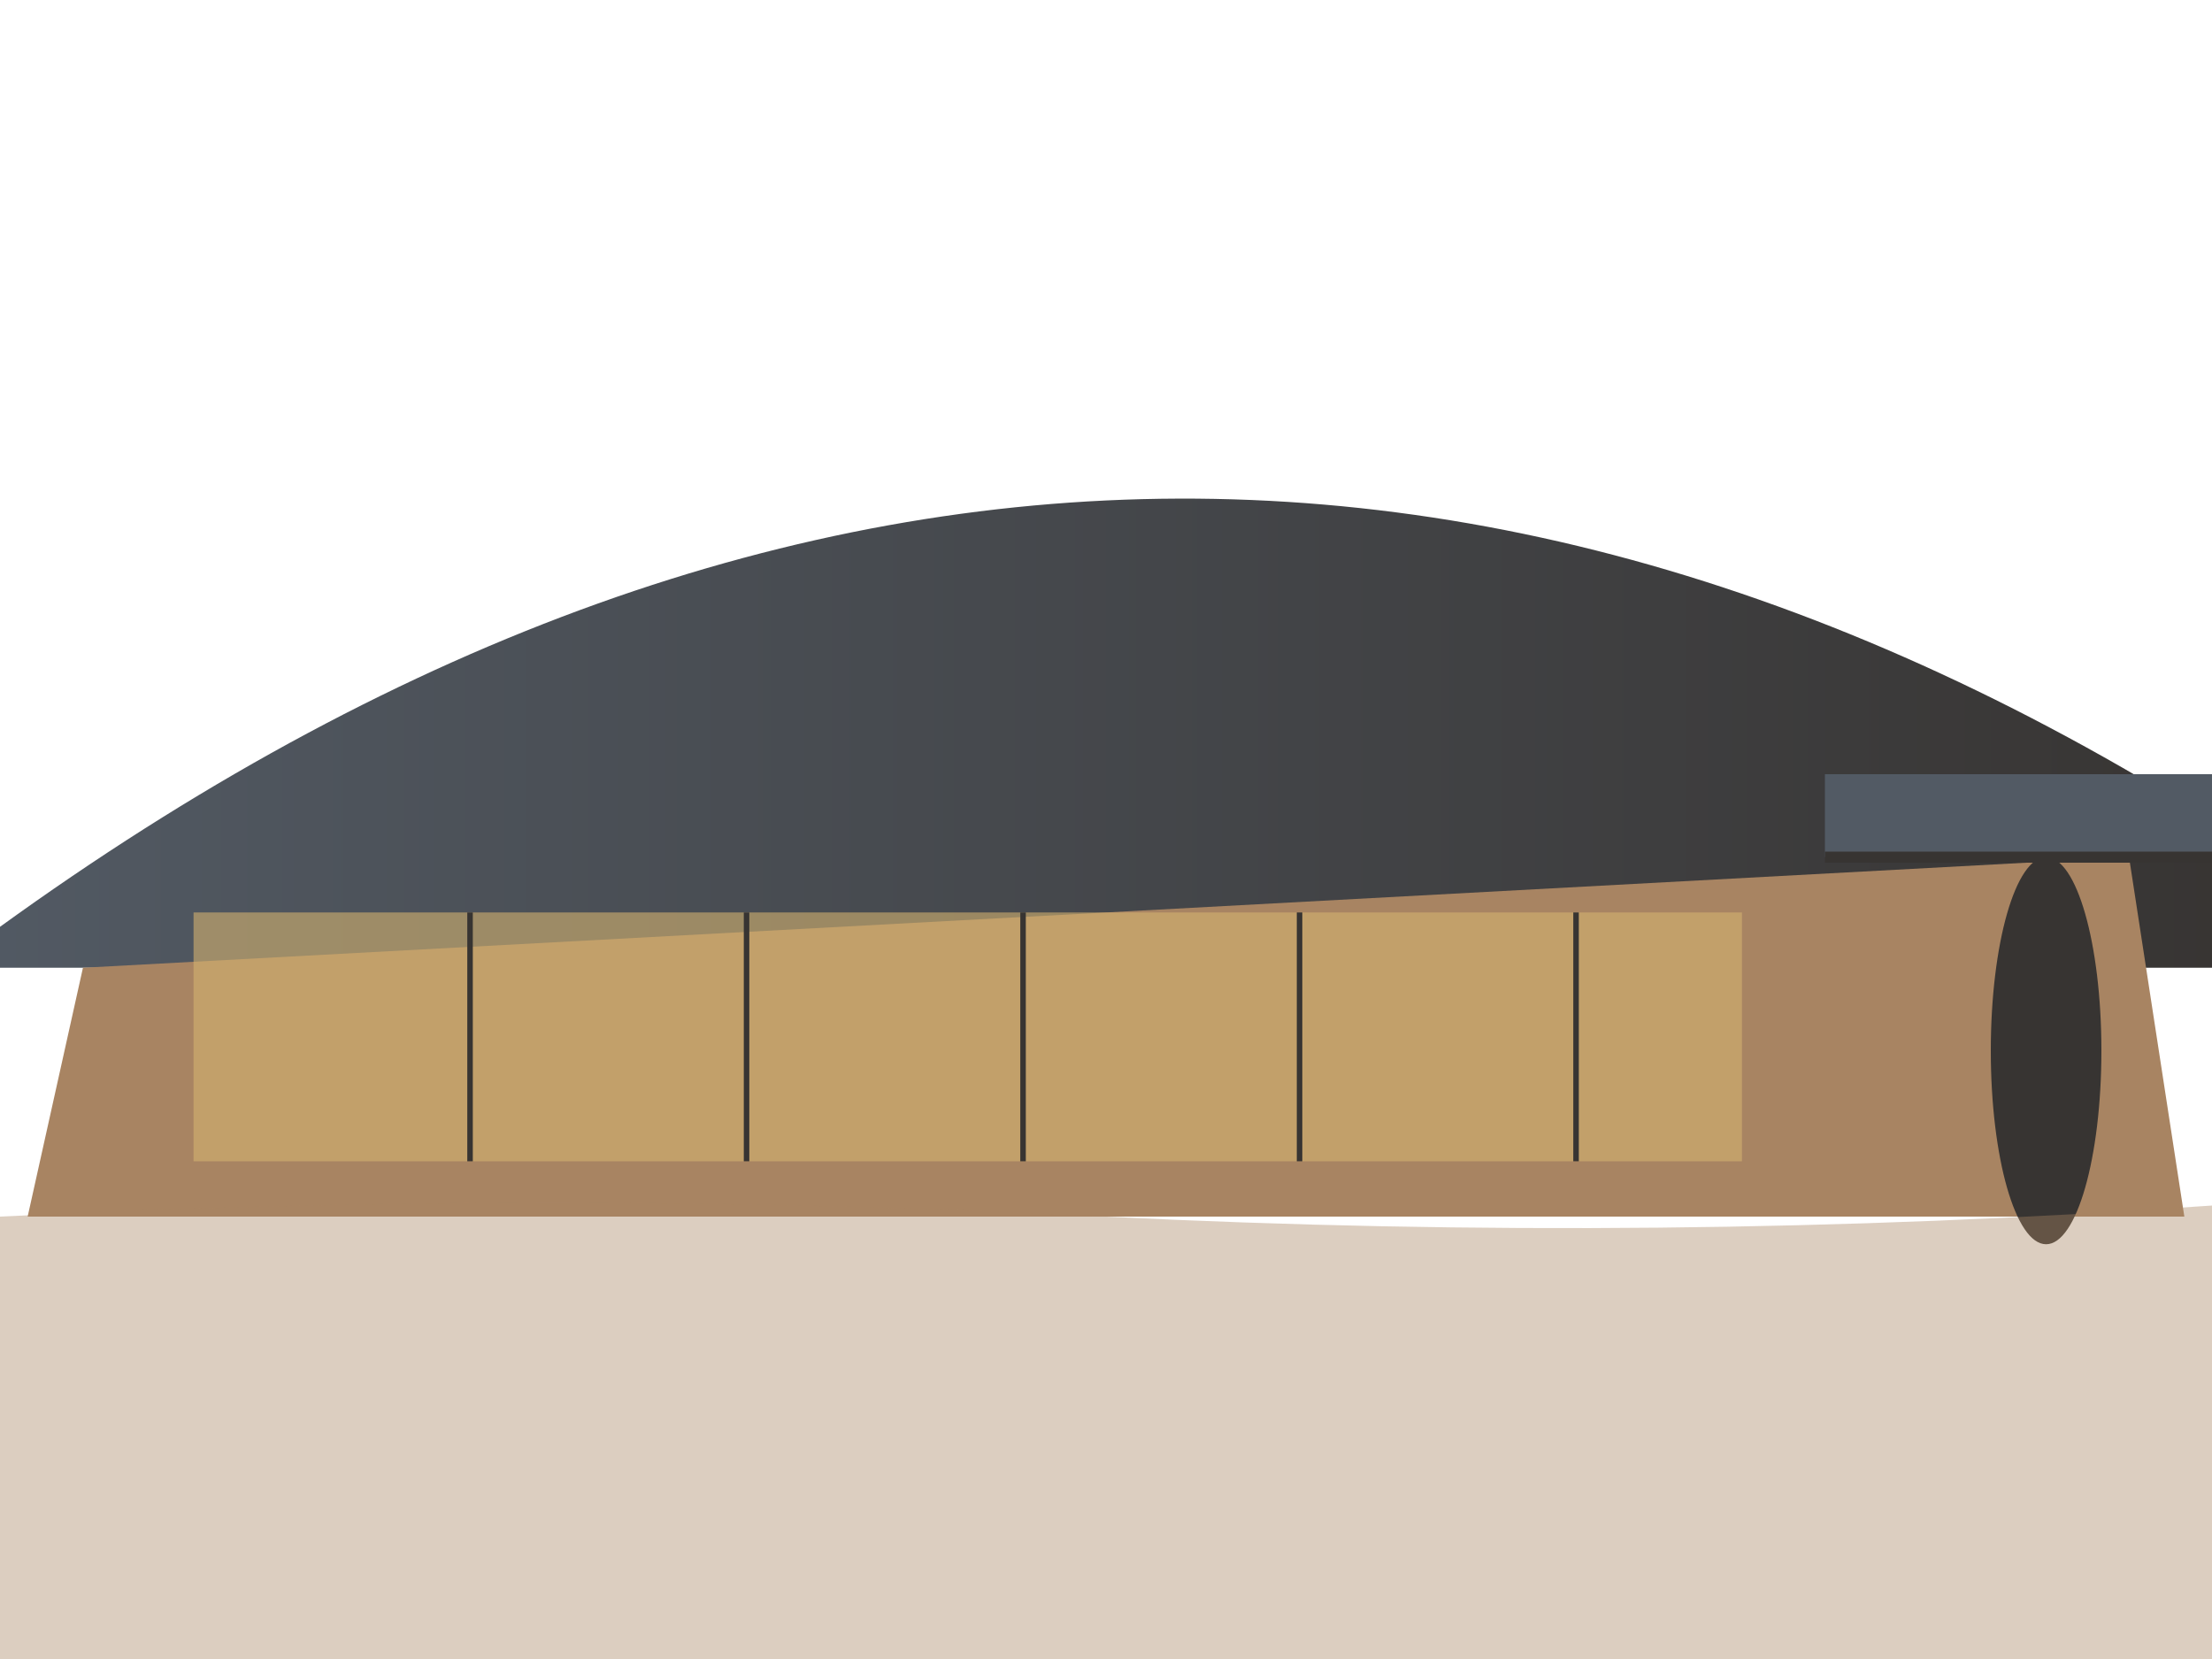
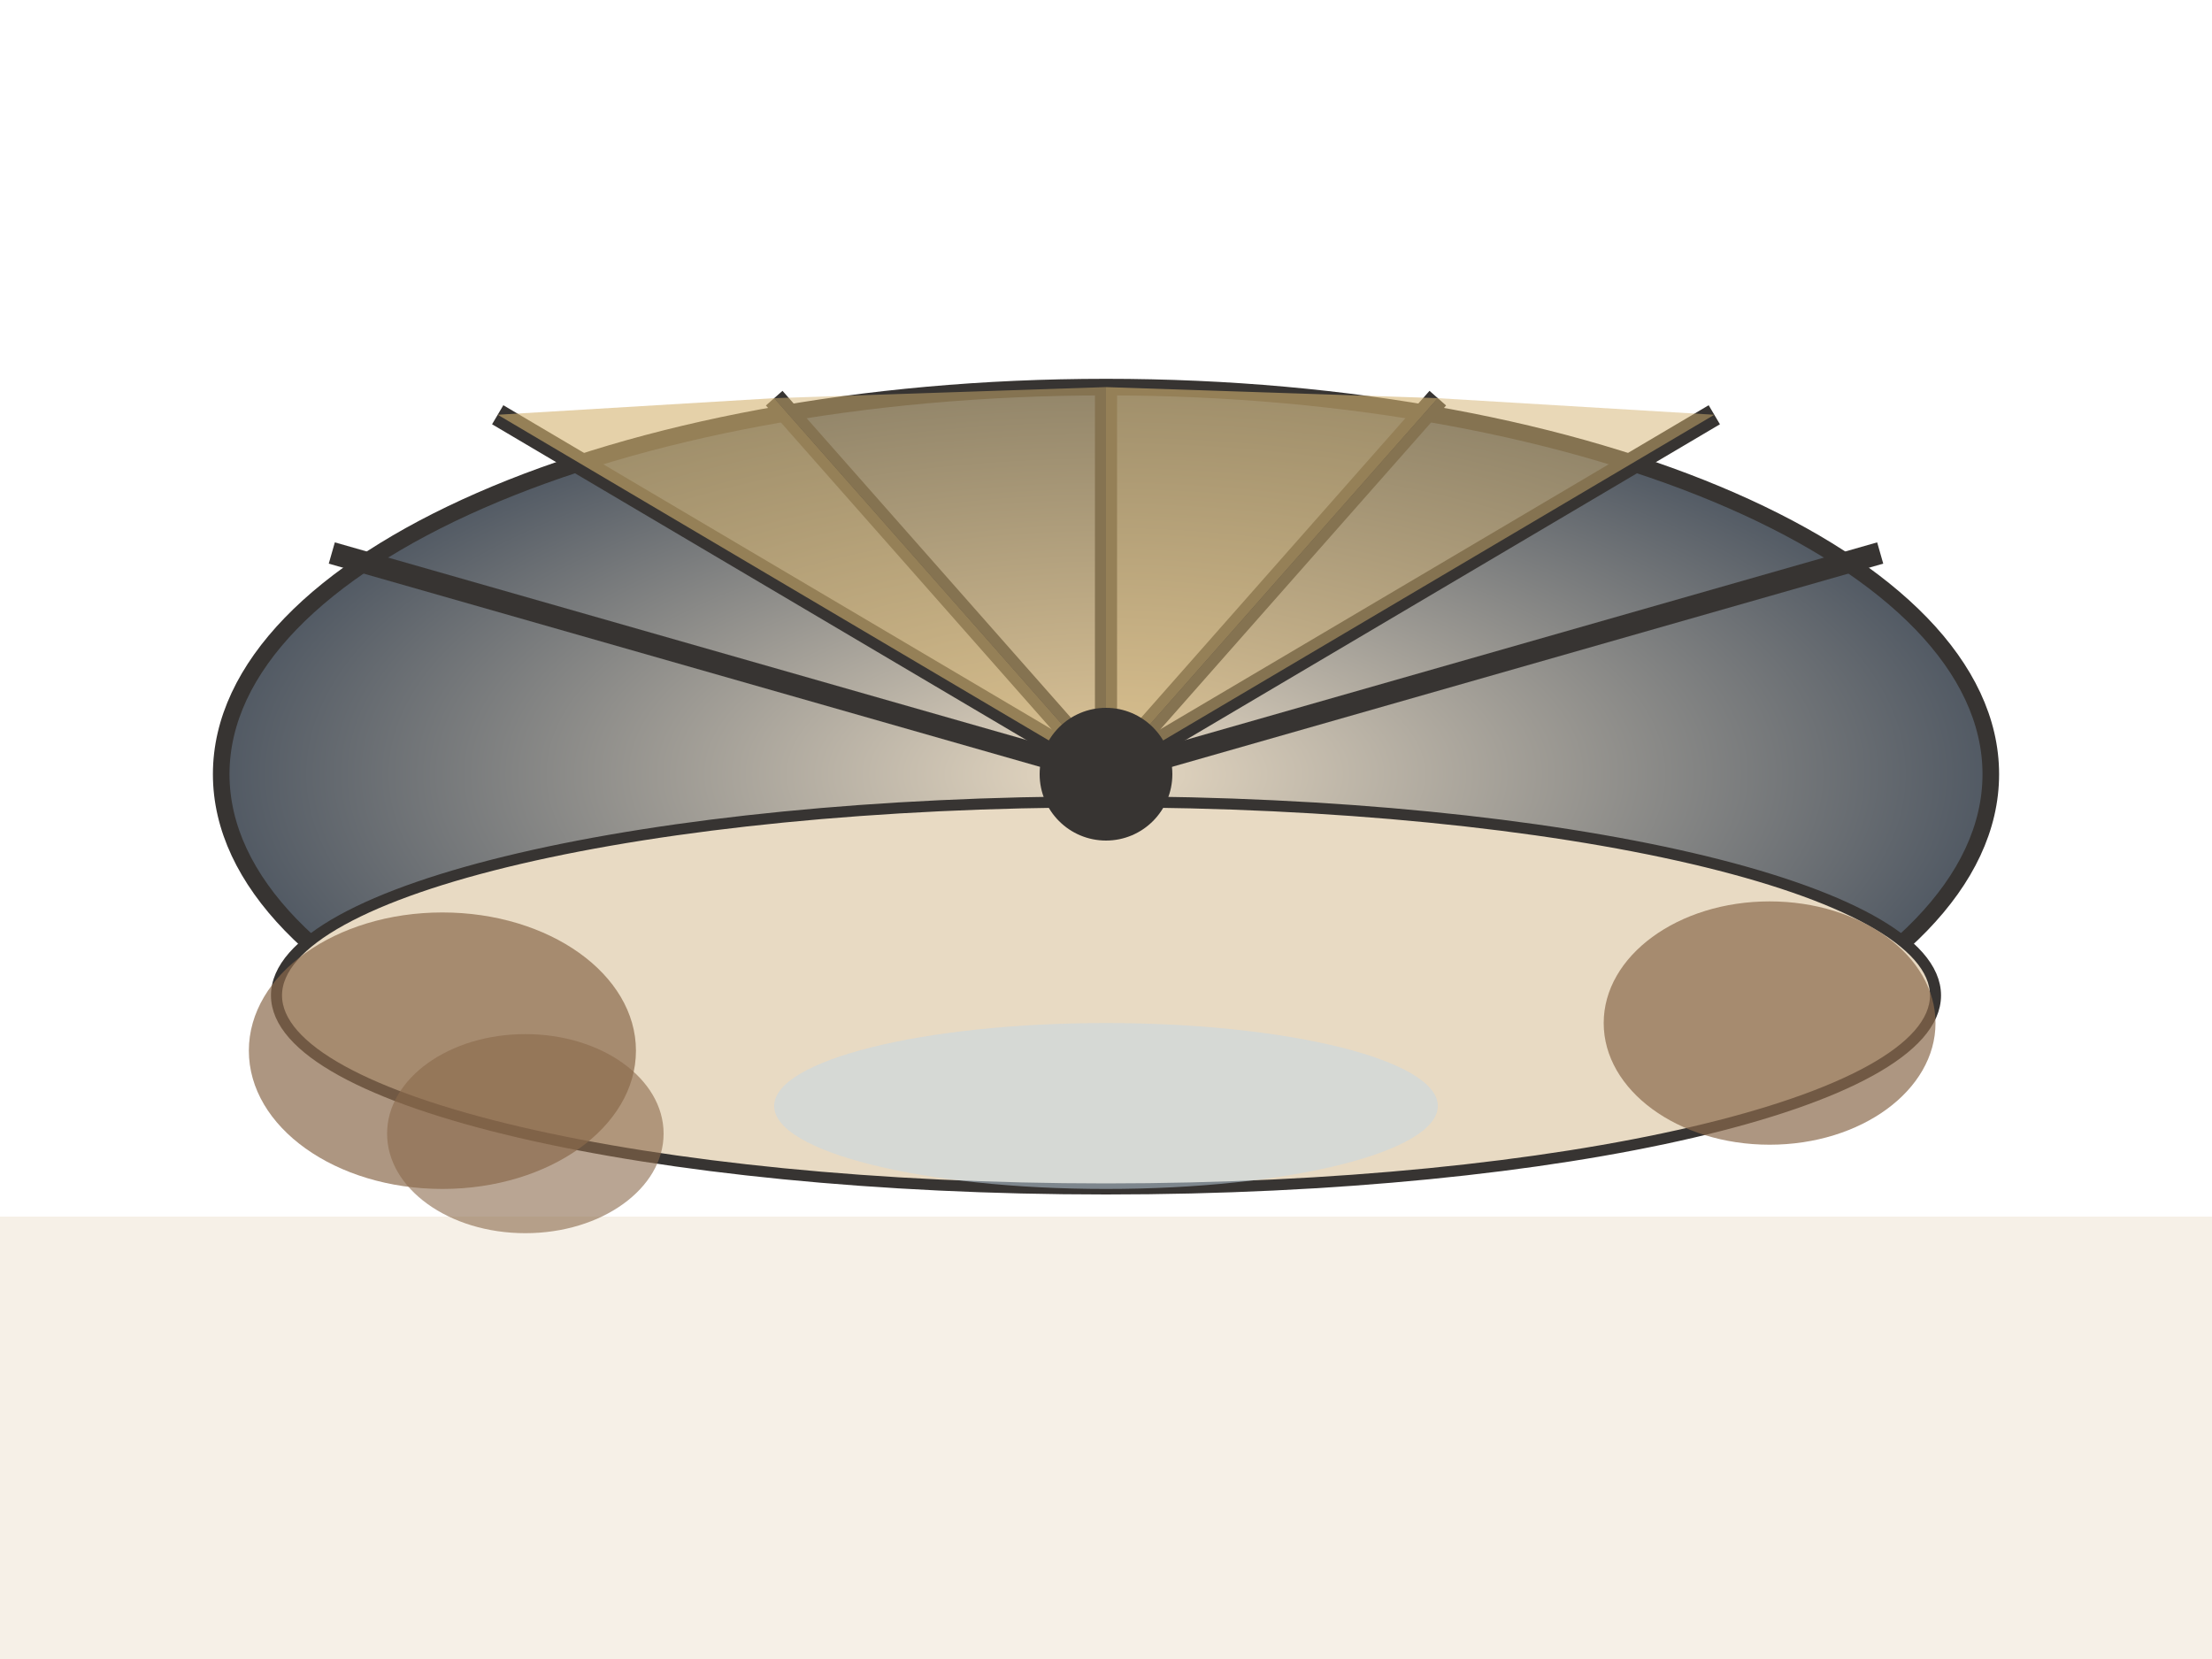
<svg xmlns="http://www.w3.org/2000/svg" viewBox="0 0 400 300" width="400" height="300">
  <defs>
    <style>
      
-         @keyframes glow {
-             0%, 100% { filter: drop-shadow(0 0 2px rgba(212, 178, 112, 0.3)); }
-             50% { filter: drop-shadow(0 0 8px rgba(212, 178, 112, 0.6)); }
+         @keyframes breathe {
+             0%, 100% { transform: scale(1); }
+             50% { transform: scale(1.02); }
        }
-         .windows { animation: glow 5s ease-in-out infinite; }
+         .house-main { animation: breathe 8s ease-in-out infinite; transform-origin: center bottom; }
    
    </style>
-     <linearGradient id="roof-grad-elrod-ho" x1="0%" y1="0%" x2="100%" y2="0%">
-       <stop offset="0%" style="stop-color:rgb(82, 90, 100);stop-opacity:1" />
-       <stop offset="100%" style="stop-color:rgb(55, 52, 50);stop-opacity:1" />
-     </linearGradient>
+     <radialGradient id="dome-grad" cx="50%" cy="50%" r="50%">
+       <stop offset="0%" style="stop-color:rgb(232, 218, 195);stop-opacity:1" />
+       <stop offset="100%" style="stop-color:rgb(82, 90, 100);stop-opacity:1" />
+     </radialGradient>
  </defs>
  <rect width="400" height="300" fill="white" />
+   <rect x="0" y="220" width="400" height="80" fill="rgb(232, 218, 195)" opacity="0.4" />
  <g class="house-main">
-     <path d="M -10 175 Q 200 16 410 155 L 410 175 L -10 175 Z" fill="url(#roof-grad-elrod-ho)" class="accent" />
-     <polygon points="15,175 385,155 395,220 5,220" fill="rgb(168, 132, 98)" />
+     <ellipse cx="200" cy="140" rx="160" ry="70" fill="url(#dome-grad)" class="accent" />
+     <ellipse cx="200" cy="140" rx="160" ry="70" fill="none" stroke="rgb(55, 52, 50)" stroke-width="3" />
+     <line x1="200" y1="140" x2="60" y2="100" stroke="rgb(55, 52, 50)" stroke-width="4" />
+     <line x1="200" y1="140" x2="90" y2="75" stroke="rgb(55, 52, 50)" stroke-width="4" />
+     <line x1="200" y1="140" x2="140" y2="72" stroke="rgb(55, 52, 50)" stroke-width="4" />
+     <line x1="200" y1="140" x2="200" y2="70" stroke="rgb(55, 52, 50)" stroke-width="4" />
+     <line x1="200" y1="140" x2="260" y2="72" stroke="rgb(55, 52, 50)" stroke-width="4" />
+     <line x1="200" y1="140" x2="310" y2="75" stroke="rgb(55, 52, 50)" stroke-width="4" />
+     <line x1="200" y1="140" x2="340" y2="100" stroke="rgb(55, 52, 50)" stroke-width="4" />
    <g class="windows">
-       <rect x="35" y="165" width="280" height="45" fill="rgb(212, 178, 112)" opacity="0.6" />
-       <line x1="85" y1="165" x2="85" y2="210" stroke="rgb(55, 52, 50)" stroke-width="1" />
-       <line x1="135" y1="165" x2="135" y2="210" stroke="rgb(55, 52, 50)" stroke-width="1" />
-       <line x1="185" y1="165" x2="185" y2="210" stroke="rgb(55, 52, 50)" stroke-width="1" />
-       <line x1="235" y1="165" x2="235" y2="210" stroke="rgb(55, 52, 50)" stroke-width="1" />
-       <line x1="285" y1="165" x2="285" y2="210" stroke="rgb(55, 52, 50)" stroke-width="1" />
+       <polygon points="200,140 90,75 140,72" fill="rgb(212, 178, 112)" opacity="0.6" />
+       <polygon points="200,140 140,72 200,70" fill="rgb(212, 178, 112)" opacity="0.5" />
+       <polygon points="200,140 200,70 260,72" fill="rgb(212, 178, 112)" opacity="0.6" />
+       <polygon points="200,140 260,72 310,75" fill="rgb(212, 178, 112)" opacity="0.5" />
    </g>
-     <rect x="330" y="140" width="80" height="15" fill="rgb(82, 90, 100)" class="accent" />
-     <line x1="330" y1="155" x2="410" y2="155" stroke="rgb(55, 52, 50)" stroke-width="2" class="line-draw" />
-     <ellipse cx="370" cy="190" rx="10" ry="35" fill="rgb(55, 52, 50)" />
+     <ellipse cx="200" cy="180" rx="150" ry="35" fill="rgb(232, 218, 195)" stroke="rgb(55, 52, 50)" stroke-width="2" />
+     <ellipse cx="80" cy="190" rx="35" ry="25" fill="rgb(138, 105, 75)" opacity="0.7" />
+     <ellipse cx="95" cy="205" rx="25" ry="18" fill="rgb(138, 105, 75)" opacity="0.6" />
+     <ellipse cx="320" cy="185" rx="30" ry="22" fill="rgb(138, 105, 75)" opacity="0.7" />
+     <ellipse cx="200" cy="200" rx="60" ry="15" fill="rgb(195, 215, 232)" opacity="0.5" />
+     <circle cx="200" cy="140" r="12" fill="rgb(55, 52, 50)" />
  </g>
-   <path d="M 0 220 Q 100 215 200 220 Q 300 225 400 218 L 400 300 L 0 300 Z" fill="rgb(168, 132, 98)" opacity="0.4" />
</svg>
